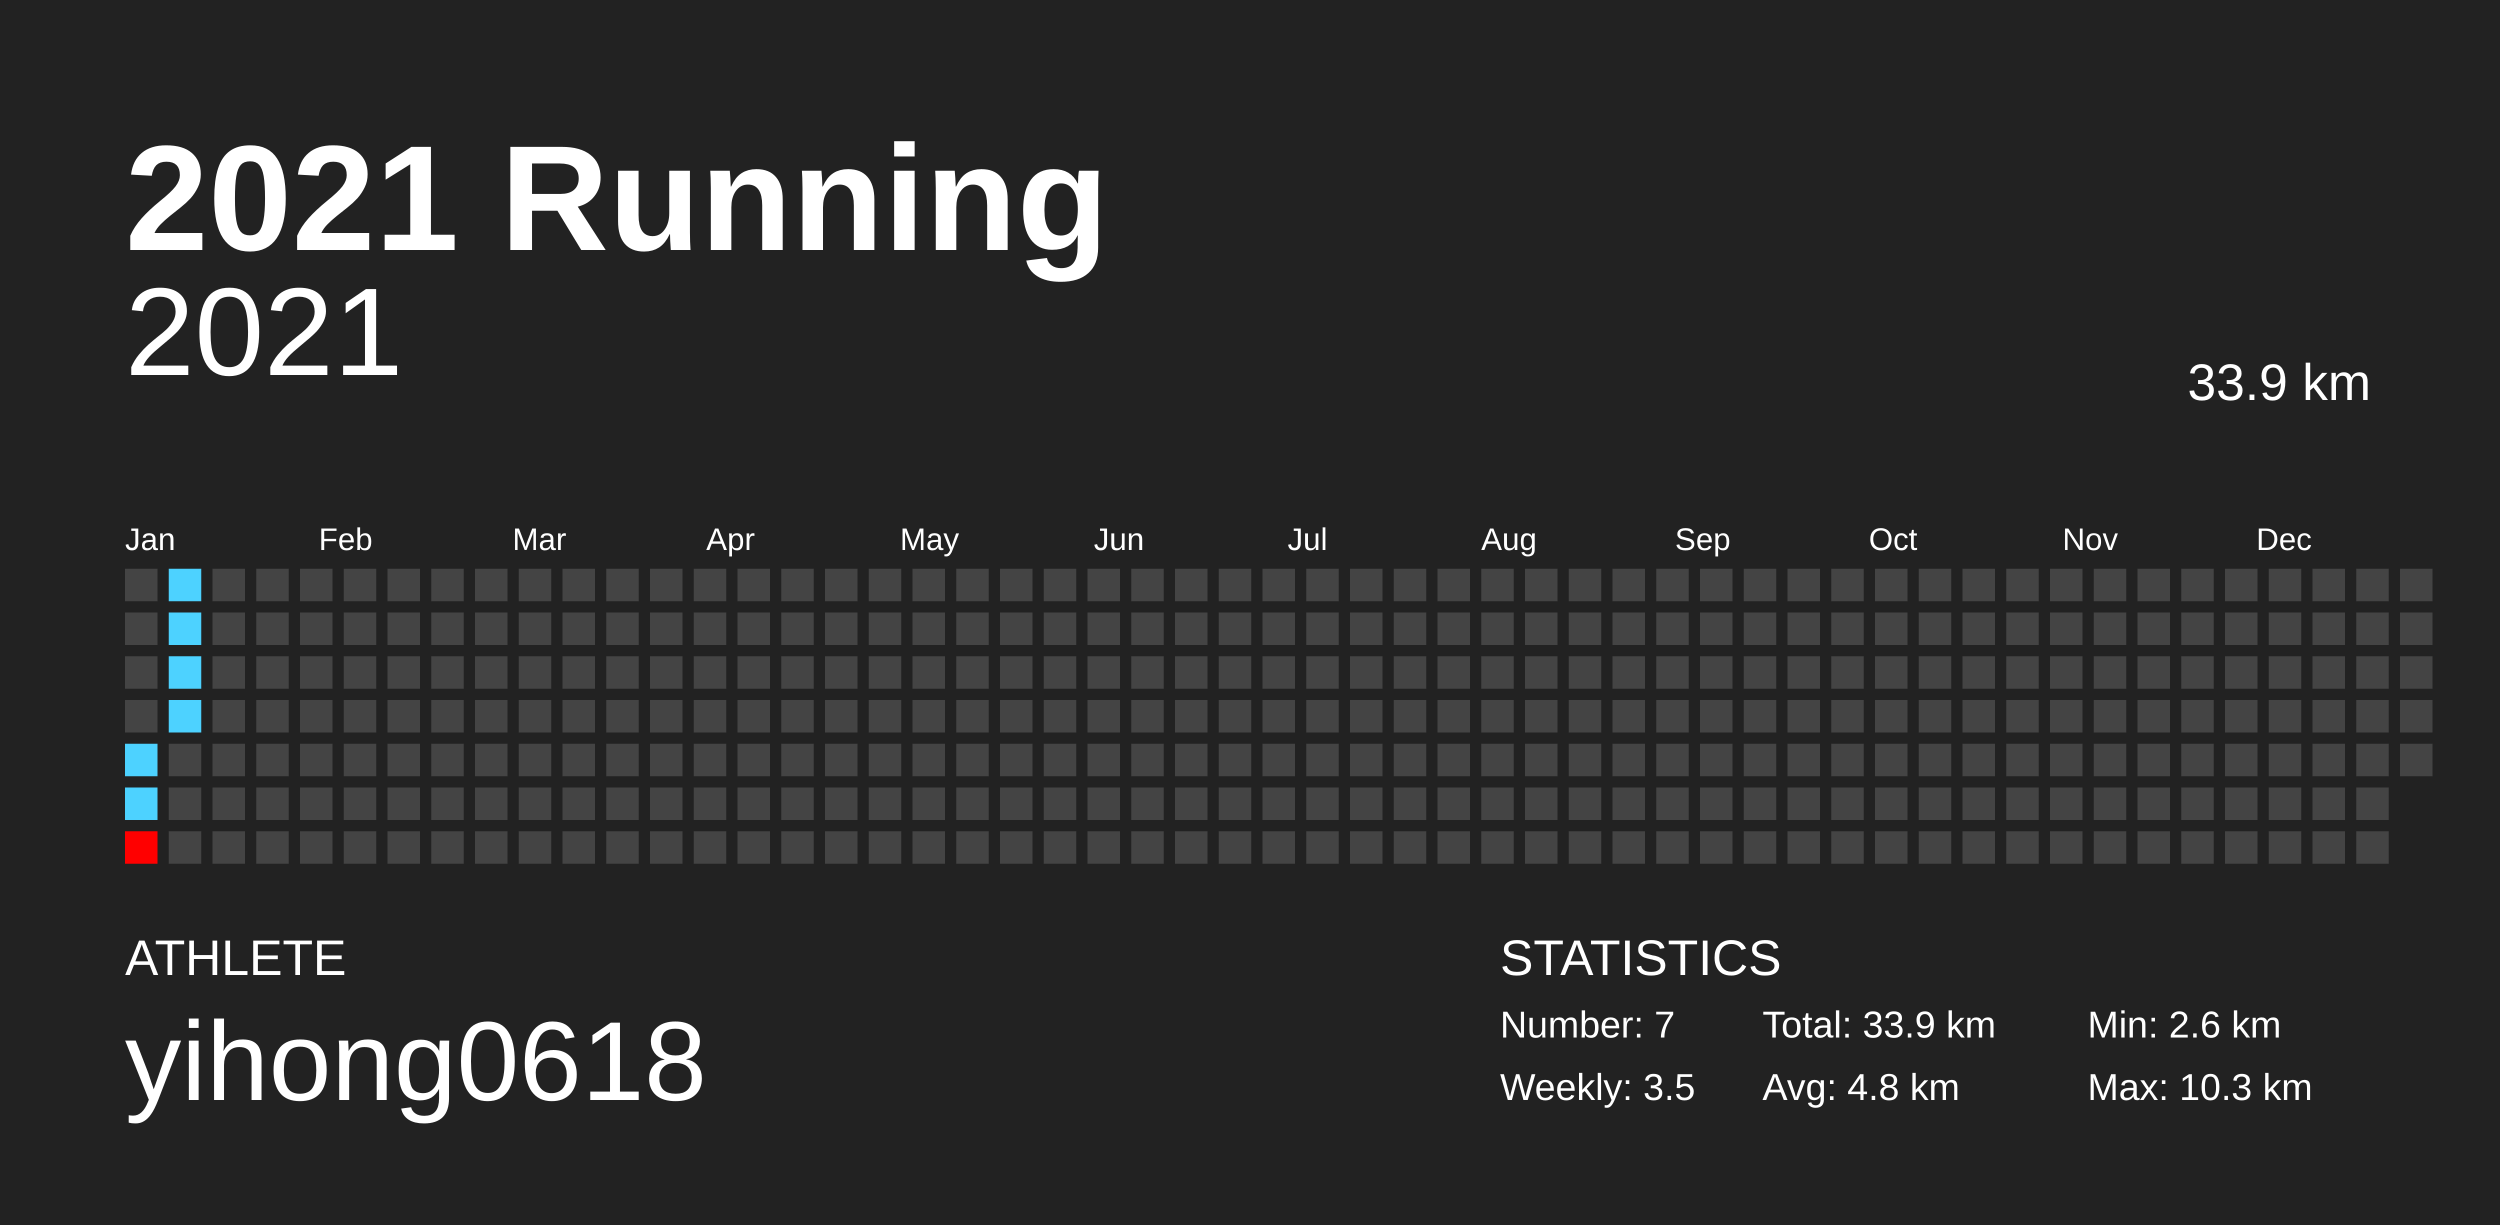
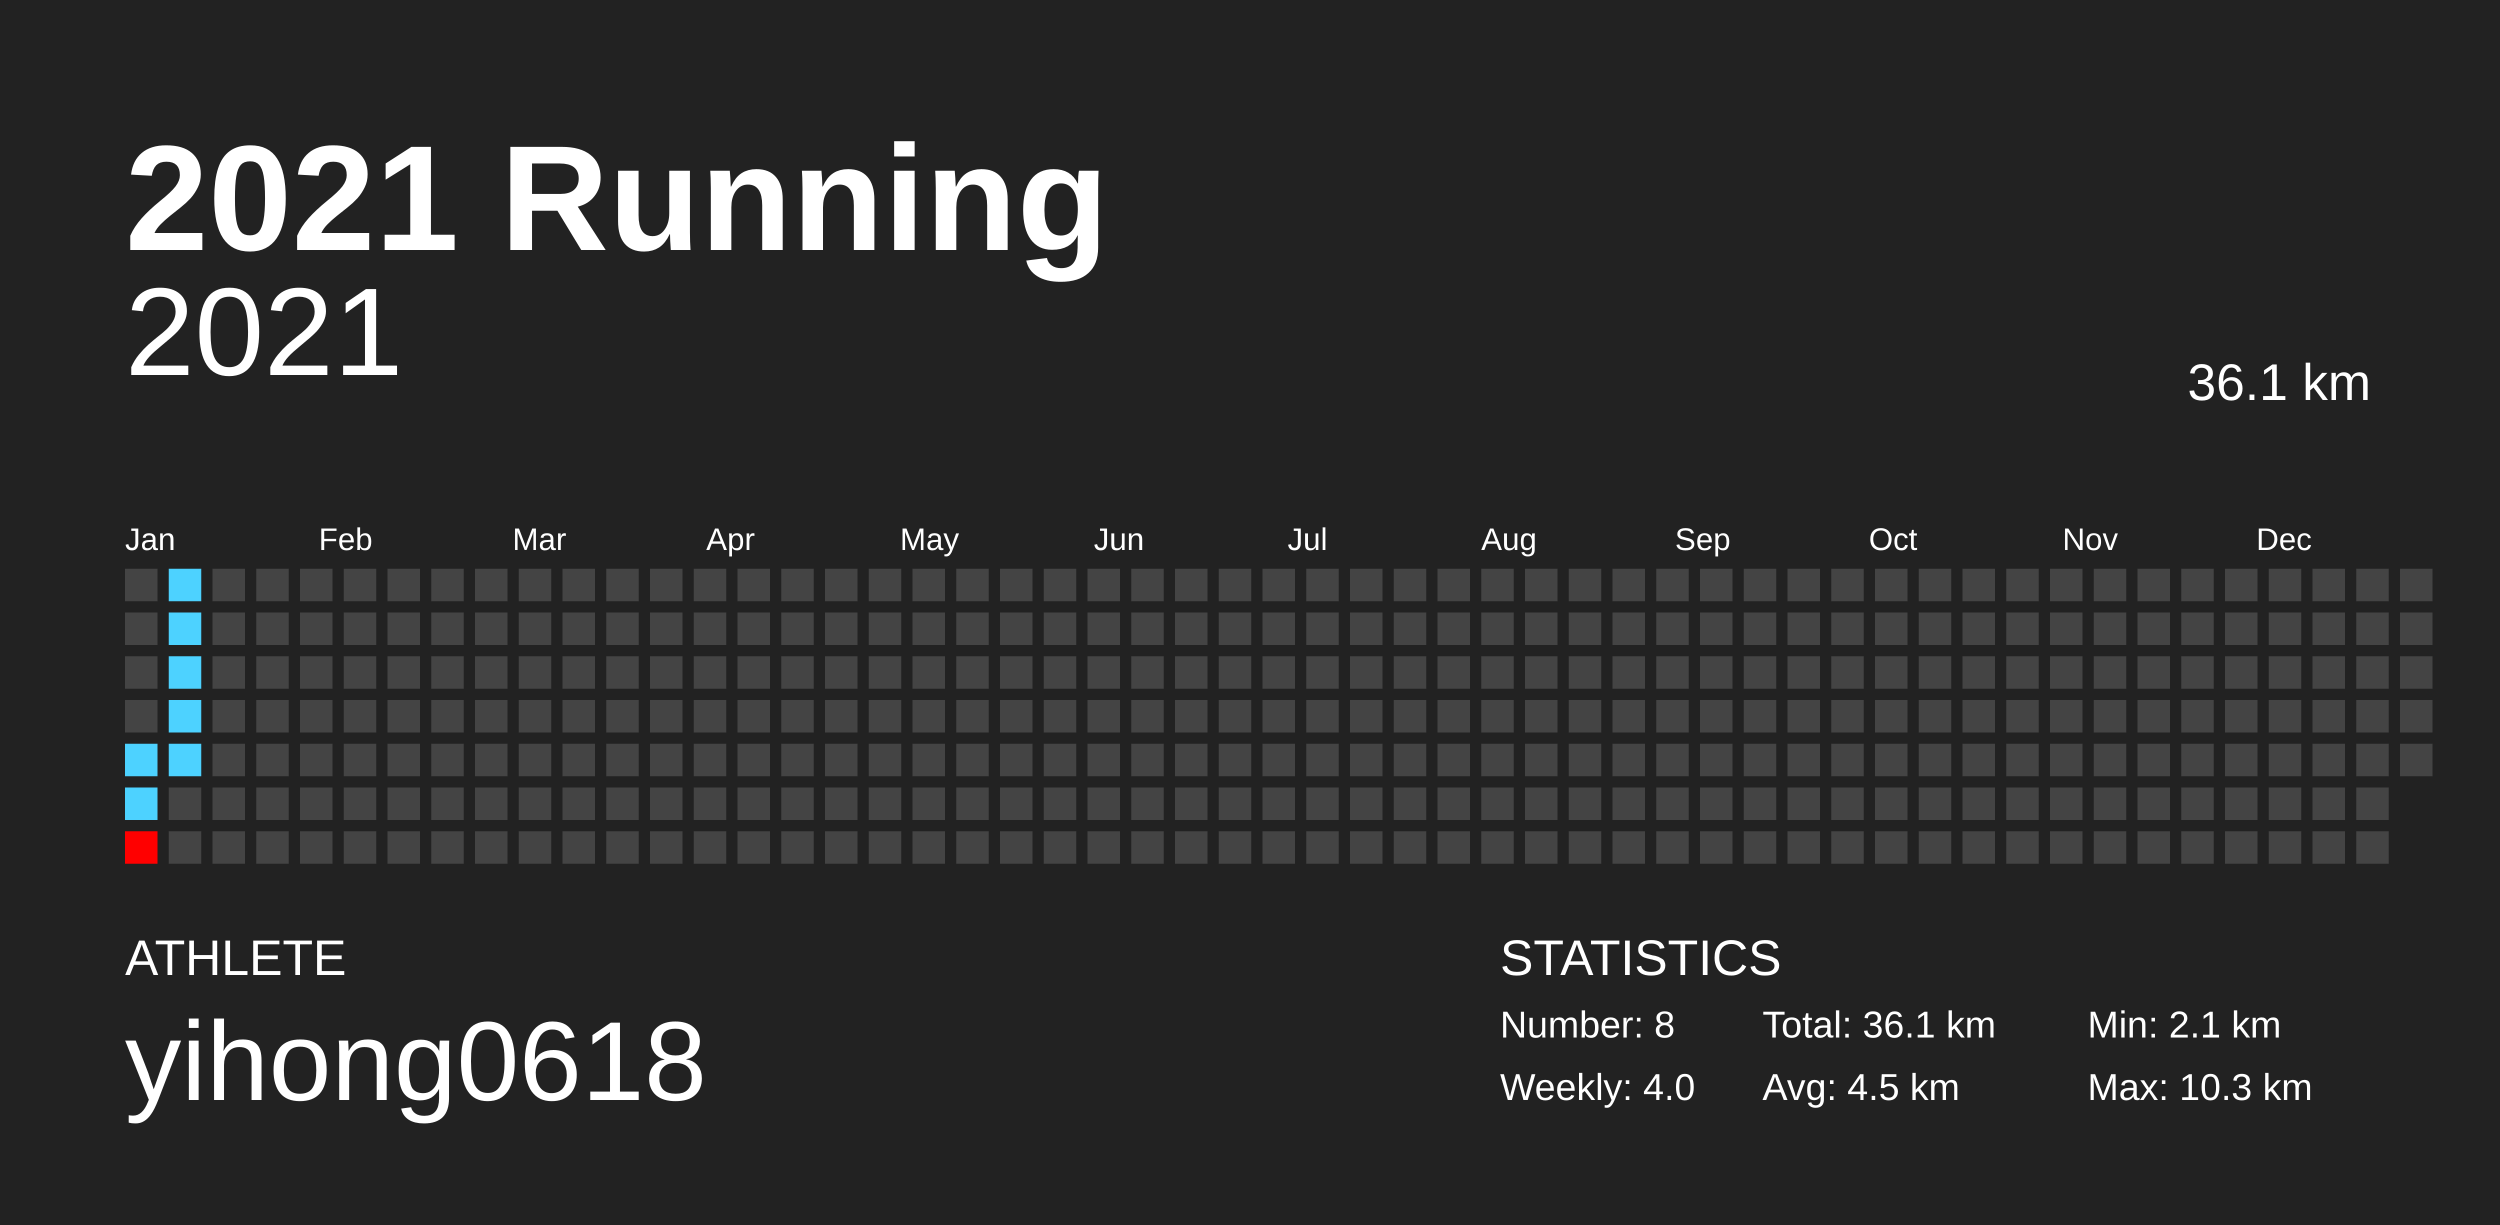
<svg xmlns="http://www.w3.org/2000/svg" baseProfile="full" height="98mm" version="1.1" viewBox="0,0,200,98" width="200mm">
  <defs />
  <rect fill="#222222" height="98" width="200" x="0" y="0" />
  <text fill="#FFFFFF" style="font-size:12px; font-family:Arial; font-weight:bold;" x="10" y="20">2021 Running</text>
  <text fill="#FFFFFF" style="font-size:4px; font-family:Arial" x="10" y="78">ATHLETE</text>
  <text fill="#FFFFFF" style="font-size:9px; font-family:Arial" x="10" y="88">yihong0618</text>
  <text fill="#FFFFFF" style="font-size:4px; font-family:Arial" x="120" y="78">STATISTICS</text>
-   <text fill="#FFFFFF" style="font-size:3px; font-family:Arial" x="120" y="83">Number: 7</text>
-   <text fill="#FFFFFF" style="font-size:3px; font-family:Arial" x="120" y="88">Weekly: 3.5</text>
-   <text fill="#FFFFFF" style="font-size:3px; font-family:Arial" x="141" y="83">Total: 33.9 km</text>
-   <text fill="#FFFFFF" style="font-size:3px; font-family:Arial" x="141" y="88">Avg: 4.8 km</text>
-   <text fill="#FFFFFF" style="font-size:3px; font-family:Arial" x="167" y="83">Min: 2.6 km</text>
+   <text fill="#FFFFFF" style="font-size:3px; font-family:Arial" x="120" y="83">Number: 8</text>
+   <text fill="#FFFFFF" style="font-size:3px; font-family:Arial" x="120" y="88">Weekly: 4.0</text>
+   <text fill="#FFFFFF" style="font-size:3px; font-family:Arial" x="141" y="83">Total: 36.1 km</text>
+   <text fill="#FFFFFF" style="font-size:3px; font-family:Arial" x="141" y="88">Avg: 4.5 km</text>
+   <text fill="#FFFFFF" style="font-size:3px; font-family:Arial" x="167" y="83">Min: 2.1 km</text>
  <text fill="#FFFFFF" style="font-size:3px; font-family:Arial" x="167" y="88">Max: 10.3 km</text>
  <text alignment-baseline="hanging" fill="#FFFFFF" style="font-size:10.0px; font-family:Arial;" x="10" y="30">2021</text>
-   <text alignment-baseline="hanging" fill="#FFFFFF" style="font-size:4.125px; font-family:Arial;" x="175" y="32">33.9 km</text>
+   <text alignment-baseline="hanging" fill="#FFFFFF" style="font-size:4.125px; font-family:Arial;" x="175" y="32">36.1 km</text>
  <text fill="#FFFFFF" style="font-size:2.5px; font-family:Arial" x="10.0" y="44">Jan</text>
  <text fill="#FFFFFF" style="font-size:2.5px; font-family:Arial" x="25.5" y="44">Feb</text>
  <text fill="#FFFFFF" style="font-size:2.5px; font-family:Arial" x="41.0" y="44">Mar</text>
  <text fill="#FFFFFF" style="font-size:2.5px; font-family:Arial" x="56.5" y="44">Apr</text>
  <text fill="#FFFFFF" style="font-size:2.5px; font-family:Arial" x="72.0" y="44">May</text>
  <text fill="#FFFFFF" style="font-size:2.5px; font-family:Arial" x="87.5" y="44">Jun</text>
  <text fill="#FFFFFF" style="font-size:2.5px; font-family:Arial" x="103.0" y="44">Jul</text>
  <text fill="#FFFFFF" style="font-size:2.5px; font-family:Arial" x="118.5" y="44">Aug</text>
  <text fill="#FFFFFF" style="font-size:2.5px; font-family:Arial" x="134.0" y="44">Sep</text>
  <text fill="#FFFFFF" style="font-size:2.5px; font-family:Arial" x="149.5" y="44">Oct</text>
  <text fill="#FFFFFF" style="font-size:2.5px; font-family:Arial" x="165.0" y="44">Nov</text>
  <text fill="#FFFFFF" style="font-size:2.5px; font-family:Arial" x="180.5" y="44">Dec</text>
  <rect fill="#444444" height="2.6" width="2.6" x="10.0" y="45.5" />
  <rect fill="#444444" height="2.6" width="2.6" x="10.0" y="49.0" />
  <rect fill="#444444" height="2.6" width="2.6" x="10.0" y="52.5" />
  <rect fill="#444444" height="2.6" width="2.6" x="10.0" y="56.0" />
  <rect fill="#4dd2ff" height="2.6" width="2.6" x="10.0" y="59.5" />
  <rect fill="#4dd2ff" height="2.6" width="2.6" x="10.0" y="63.0" />
  <rect fill="#ff0000" height="2.6" width="2.6" x="10.0" y="66.5" />
  <rect fill="#4dd2ff" height="2.6" width="2.6" x="13.5" y="45.5" />
  <rect fill="#4dd2ff" height="2.6" width="2.6" x="13.5" y="49.0" />
  <rect fill="#4dd2ff" height="2.6" width="2.6" x="13.5" y="52.5" />
  <rect fill="#4dd2ff" height="2.6" width="2.6" x="13.5" y="56.0" />
-   <rect fill="#444444" height="2.6" width="2.6" x="13.5" y="59.5" />
+   <rect fill="#4dd2ff" height="2.6" width="2.6" x="13.5" y="59.5" />
  <rect fill="#444444" height="2.6" width="2.6" x="13.5" y="63.0" />
  <rect fill="#444444" height="2.6" width="2.6" x="13.5" y="66.5" />
  <rect fill="#444444" height="2.6" width="2.6" x="17.0" y="45.5" />
  <rect fill="#444444" height="2.6" width="2.6" x="17.0" y="49.0" />
  <rect fill="#444444" height="2.6" width="2.6" x="17.0" y="52.5" />
  <rect fill="#444444" height="2.6" width="2.6" x="17.0" y="56.0" />
  <rect fill="#444444" height="2.6" width="2.6" x="17.0" y="59.5" />
  <rect fill="#444444" height="2.6" width="2.6" x="17.0" y="63.0" />
  <rect fill="#444444" height="2.6" width="2.6" x="17.0" y="66.5" />
  <rect fill="#444444" height="2.6" width="2.6" x="20.5" y="45.5" />
  <rect fill="#444444" height="2.6" width="2.6" x="20.5" y="49.0" />
  <rect fill="#444444" height="2.6" width="2.6" x="20.5" y="52.5" />
  <rect fill="#444444" height="2.6" width="2.6" x="20.5" y="56.0" />
  <rect fill="#444444" height="2.6" width="2.6" x="20.5" y="59.5" />
  <rect fill="#444444" height="2.6" width="2.6" x="20.5" y="63.0" />
  <rect fill="#444444" height="2.6" width="2.6" x="20.5" y="66.5" />
  <rect fill="#444444" height="2.6" width="2.6" x="24.0" y="45.5" />
  <rect fill="#444444" height="2.6" width="2.6" x="24.0" y="49.0" />
  <rect fill="#444444" height="2.6" width="2.6" x="24.0" y="52.5" />
  <rect fill="#444444" height="2.6" width="2.6" x="24.0" y="56.0" />
  <rect fill="#444444" height="2.6" width="2.6" x="24.0" y="59.5" />
  <rect fill="#444444" height="2.6" width="2.6" x="24.0" y="63.0" />
  <rect fill="#444444" height="2.6" width="2.6" x="24.0" y="66.5" />
  <rect fill="#444444" height="2.6" width="2.6" x="27.5" y="45.5" />
  <rect fill="#444444" height="2.6" width="2.6" x="27.5" y="49.0" />
  <rect fill="#444444" height="2.6" width="2.6" x="27.5" y="52.5" />
  <rect fill="#444444" height="2.6" width="2.6" x="27.5" y="56.0" />
  <rect fill="#444444" height="2.6" width="2.6" x="27.5" y="59.5" />
  <rect fill="#444444" height="2.6" width="2.6" x="27.5" y="63.0" />
  <rect fill="#444444" height="2.6" width="2.6" x="27.5" y="66.5" />
  <rect fill="#444444" height="2.6" width="2.6" x="31.0" y="45.5" />
  <rect fill="#444444" height="2.6" width="2.6" x="31.0" y="49.0" />
  <rect fill="#444444" height="2.6" width="2.6" x="31.0" y="52.5" />
  <rect fill="#444444" height="2.6" width="2.6" x="31.0" y="56.0" />
  <rect fill="#444444" height="2.6" width="2.6" x="31.0" y="59.5" />
  <rect fill="#444444" height="2.6" width="2.6" x="31.0" y="63.0" />
  <rect fill="#444444" height="2.6" width="2.6" x="31.0" y="66.5" />
  <rect fill="#444444" height="2.6" width="2.6" x="34.5" y="45.5" />
  <rect fill="#444444" height="2.6" width="2.6" x="34.5" y="49.0" />
  <rect fill="#444444" height="2.6" width="2.6" x="34.5" y="52.5" />
  <rect fill="#444444" height="2.6" width="2.6" x="34.5" y="56.0" />
  <rect fill="#444444" height="2.6" width="2.6" x="34.5" y="59.5" />
  <rect fill="#444444" height="2.6" width="2.6" x="34.5" y="63.0" />
  <rect fill="#444444" height="2.6" width="2.6" x="34.5" y="66.5" />
  <rect fill="#444444" height="2.6" width="2.6" x="38.0" y="45.5" />
  <rect fill="#444444" height="2.6" width="2.6" x="38.0" y="49.0" />
  <rect fill="#444444" height="2.6" width="2.6" x="38.0" y="52.5" />
  <rect fill="#444444" height="2.6" width="2.6" x="38.0" y="56.0" />
  <rect fill="#444444" height="2.6" width="2.6" x="38.0" y="59.5" />
  <rect fill="#444444" height="2.6" width="2.6" x="38.0" y="63.0" />
  <rect fill="#444444" height="2.6" width="2.6" x="38.0" y="66.5" />
  <rect fill="#444444" height="2.6" width="2.6" x="41.5" y="45.5" />
  <rect fill="#444444" height="2.6" width="2.6" x="41.5" y="49.0" />
  <rect fill="#444444" height="2.6" width="2.6" x="41.5" y="52.5" />
  <rect fill="#444444" height="2.6" width="2.6" x="41.5" y="56.0" />
  <rect fill="#444444" height="2.6" width="2.6" x="41.5" y="59.5" />
  <rect fill="#444444" height="2.6" width="2.6" x="41.5" y="63.0" />
  <rect fill="#444444" height="2.6" width="2.6" x="41.5" y="66.5" />
  <rect fill="#444444" height="2.6" width="2.6" x="45.0" y="45.5" />
  <rect fill="#444444" height="2.6" width="2.6" x="45.0" y="49.0" />
  <rect fill="#444444" height="2.6" width="2.6" x="45.0" y="52.5" />
  <rect fill="#444444" height="2.6" width="2.6" x="45.0" y="56.0" />
  <rect fill="#444444" height="2.6" width="2.6" x="45.0" y="59.5" />
  <rect fill="#444444" height="2.6" width="2.6" x="45.0" y="63.0" />
  <rect fill="#444444" height="2.6" width="2.6" x="45.0" y="66.5" />
  <rect fill="#444444" height="2.6" width="2.6" x="48.5" y="45.5" />
  <rect fill="#444444" height="2.6" width="2.6" x="48.5" y="49.0" />
  <rect fill="#444444" height="2.6" width="2.6" x="48.5" y="52.5" />
  <rect fill="#444444" height="2.6" width="2.6" x="48.5" y="56.0" />
  <rect fill="#444444" height="2.6" width="2.6" x="48.5" y="59.5" />
  <rect fill="#444444" height="2.6" width="2.6" x="48.5" y="63.0" />
  <rect fill="#444444" height="2.6" width="2.6" x="48.5" y="66.5" />
  <rect fill="#444444" height="2.6" width="2.6" x="52.0" y="45.5" />
  <rect fill="#444444" height="2.6" width="2.6" x="52.0" y="49.0" />
  <rect fill="#444444" height="2.6" width="2.6" x="52.0" y="52.5" />
  <rect fill="#444444" height="2.6" width="2.6" x="52.0" y="56.0" />
  <rect fill="#444444" height="2.6" width="2.6" x="52.0" y="59.5" />
  <rect fill="#444444" height="2.6" width="2.6" x="52.0" y="63.0" />
  <rect fill="#444444" height="2.6" width="2.6" x="52.0" y="66.5" />
  <rect fill="#444444" height="2.6" width="2.6" x="55.5" y="45.5" />
  <rect fill="#444444" height="2.6" width="2.6" x="55.5" y="49.0" />
  <rect fill="#444444" height="2.6" width="2.6" x="55.5" y="52.5" />
  <rect fill="#444444" height="2.6" width="2.6" x="55.5" y="56.0" />
  <rect fill="#444444" height="2.6" width="2.6" x="55.5" y="59.5" />
  <rect fill="#444444" height="2.6" width="2.6" x="55.5" y="63.0" />
  <rect fill="#444444" height="2.6" width="2.6" x="55.5" y="66.5" />
  <rect fill="#444444" height="2.6" width="2.6" x="59.0" y="45.5" />
  <rect fill="#444444" height="2.6" width="2.6" x="59.0" y="49.0" />
  <rect fill="#444444" height="2.6" width="2.6" x="59.0" y="52.5" />
  <rect fill="#444444" height="2.6" width="2.6" x="59.0" y="56.0" />
  <rect fill="#444444" height="2.6" width="2.6" x="59.0" y="59.5" />
  <rect fill="#444444" height="2.6" width="2.6" x="59.0" y="63.0" />
  <rect fill="#444444" height="2.6" width="2.6" x="59.0" y="66.5" />
  <rect fill="#444444" height="2.6" width="2.6" x="62.5" y="45.5" />
  <rect fill="#444444" height="2.6" width="2.6" x="62.5" y="49.0" />
  <rect fill="#444444" height="2.6" width="2.6" x="62.5" y="52.5" />
  <rect fill="#444444" height="2.6" width="2.6" x="62.5" y="56.0" />
  <rect fill="#444444" height="2.6" width="2.6" x="62.5" y="59.5" />
  <rect fill="#444444" height="2.6" width="2.6" x="62.5" y="63.0" />
  <rect fill="#444444" height="2.6" width="2.6" x="62.5" y="66.5" />
  <rect fill="#444444" height="2.6" width="2.6" x="66.0" y="45.5" />
  <rect fill="#444444" height="2.6" width="2.6" x="66.0" y="49.0" />
  <rect fill="#444444" height="2.6" width="2.6" x="66.0" y="52.5" />
  <rect fill="#444444" height="2.6" width="2.6" x="66.0" y="56.0" />
  <rect fill="#444444" height="2.6" width="2.6" x="66.0" y="59.5" />
  <rect fill="#444444" height="2.6" width="2.6" x="66.0" y="63.0" />
  <rect fill="#444444" height="2.6" width="2.6" x="66.0" y="66.5" />
  <rect fill="#444444" height="2.6" width="2.6" x="69.5" y="45.5" />
  <rect fill="#444444" height="2.6" width="2.6" x="69.5" y="49.0" />
  <rect fill="#444444" height="2.6" width="2.6" x="69.5" y="52.5" />
  <rect fill="#444444" height="2.6" width="2.6" x="69.5" y="56.0" />
  <rect fill="#444444" height="2.6" width="2.6" x="69.5" y="59.5" />
  <rect fill="#444444" height="2.6" width="2.6" x="69.5" y="63.0" />
  <rect fill="#444444" height="2.6" width="2.6" x="69.5" y="66.5" />
  <rect fill="#444444" height="2.6" width="2.6" x="73.0" y="45.5" />
  <rect fill="#444444" height="2.6" width="2.6" x="73.0" y="49.0" />
  <rect fill="#444444" height="2.6" width="2.6" x="73.0" y="52.5" />
  <rect fill="#444444" height="2.6" width="2.6" x="73.0" y="56.0" />
  <rect fill="#444444" height="2.6" width="2.6" x="73.0" y="59.5" />
  <rect fill="#444444" height="2.6" width="2.6" x="73.0" y="63.0" />
  <rect fill="#444444" height="2.6" width="2.6" x="73.0" y="66.5" />
  <rect fill="#444444" height="2.6" width="2.6" x="76.5" y="45.5" />
  <rect fill="#444444" height="2.6" width="2.6" x="76.5" y="49.0" />
  <rect fill="#444444" height="2.6" width="2.6" x="76.5" y="52.5" />
  <rect fill="#444444" height="2.6" width="2.6" x="76.5" y="56.0" />
  <rect fill="#444444" height="2.6" width="2.6" x="76.5" y="59.5" />
  <rect fill="#444444" height="2.6" width="2.6" x="76.5" y="63.0" />
  <rect fill="#444444" height="2.6" width="2.6" x="76.5" y="66.5" />
  <rect fill="#444444" height="2.6" width="2.6" x="80.0" y="45.5" />
  <rect fill="#444444" height="2.6" width="2.6" x="80.0" y="49.0" />
  <rect fill="#444444" height="2.6" width="2.6" x="80.0" y="52.5" />
  <rect fill="#444444" height="2.6" width="2.6" x="80.0" y="56.0" />
  <rect fill="#444444" height="2.6" width="2.6" x="80.0" y="59.5" />
  <rect fill="#444444" height="2.6" width="2.6" x="80.0" y="63.0" />
  <rect fill="#444444" height="2.6" width="2.6" x="80.0" y="66.5" />
  <rect fill="#444444" height="2.6" width="2.6" x="83.5" y="45.5" />
  <rect fill="#444444" height="2.6" width="2.6" x="83.5" y="49.0" />
  <rect fill="#444444" height="2.6" width="2.6" x="83.5" y="52.5" />
  <rect fill="#444444" height="2.6" width="2.6" x="83.5" y="56.0" />
  <rect fill="#444444" height="2.6" width="2.6" x="83.5" y="59.5" />
  <rect fill="#444444" height="2.6" width="2.6" x="83.5" y="63.0" />
  <rect fill="#444444" height="2.6" width="2.6" x="83.5" y="66.5" />
  <rect fill="#444444" height="2.6" width="2.6" x="87.0" y="45.5" />
  <rect fill="#444444" height="2.6" width="2.6" x="87.0" y="49.0" />
  <rect fill="#444444" height="2.6" width="2.6" x="87.0" y="52.5" />
  <rect fill="#444444" height="2.6" width="2.6" x="87.0" y="56.0" />
  <rect fill="#444444" height="2.6" width="2.6" x="87.0" y="59.5" />
  <rect fill="#444444" height="2.6" width="2.6" x="87.0" y="63.0" />
  <rect fill="#444444" height="2.6" width="2.6" x="87.0" y="66.5" />
  <rect fill="#444444" height="2.6" width="2.6" x="90.5" y="45.5" />
  <rect fill="#444444" height="2.6" width="2.6" x="90.5" y="49.0" />
  <rect fill="#444444" height="2.6" width="2.6" x="90.5" y="52.5" />
  <rect fill="#444444" height="2.6" width="2.6" x="90.5" y="56.0" />
  <rect fill="#444444" height="2.6" width="2.6" x="90.5" y="59.5" />
  <rect fill="#444444" height="2.6" width="2.6" x="90.5" y="63.0" />
  <rect fill="#444444" height="2.6" width="2.6" x="90.5" y="66.5" />
  <rect fill="#444444" height="2.6" width="2.6" x="94.0" y="45.5" />
  <rect fill="#444444" height="2.6" width="2.6" x="94.0" y="49.0" />
  <rect fill="#444444" height="2.6" width="2.6" x="94.0" y="52.5" />
  <rect fill="#444444" height="2.6" width="2.6" x="94.0" y="56.0" />
  <rect fill="#444444" height="2.6" width="2.6" x="94.0" y="59.5" />
  <rect fill="#444444" height="2.6" width="2.6" x="94.0" y="63.0" />
  <rect fill="#444444" height="2.6" width="2.6" x="94.0" y="66.5" />
  <rect fill="#444444" height="2.6" width="2.6" x="97.5" y="45.5" />
  <rect fill="#444444" height="2.6" width="2.6" x="97.5" y="49.0" />
  <rect fill="#444444" height="2.6" width="2.6" x="97.5" y="52.5" />
  <rect fill="#444444" height="2.6" width="2.6" x="97.5" y="56.0" />
  <rect fill="#444444" height="2.6" width="2.6" x="97.5" y="59.5" />
  <rect fill="#444444" height="2.6" width="2.6" x="97.5" y="63.0" />
  <rect fill="#444444" height="2.6" width="2.6" x="97.5" y="66.5" />
  <rect fill="#444444" height="2.6" width="2.6" x="101.0" y="45.5" />
  <rect fill="#444444" height="2.6" width="2.6" x="101.0" y="49.0" />
  <rect fill="#444444" height="2.6" width="2.6" x="101.0" y="52.5" />
  <rect fill="#444444" height="2.6" width="2.6" x="101.0" y="56.0" />
  <rect fill="#444444" height="2.6" width="2.6" x="101.0" y="59.5" />
  <rect fill="#444444" height="2.6" width="2.6" x="101.0" y="63.0" />
  <rect fill="#444444" height="2.6" width="2.6" x="101.0" y="66.5" />
  <rect fill="#444444" height="2.6" width="2.6" x="104.5" y="45.5" />
  <rect fill="#444444" height="2.6" width="2.6" x="104.5" y="49.0" />
  <rect fill="#444444" height="2.6" width="2.6" x="104.5" y="52.5" />
  <rect fill="#444444" height="2.6" width="2.6" x="104.5" y="56.0" />
  <rect fill="#444444" height="2.6" width="2.6" x="104.5" y="59.5" />
  <rect fill="#444444" height="2.6" width="2.6" x="104.5" y="63.0" />
  <rect fill="#444444" height="2.6" width="2.6" x="104.5" y="66.5" />
  <rect fill="#444444" height="2.6" width="2.6" x="108.0" y="45.5" />
  <rect fill="#444444" height="2.6" width="2.6" x="108.0" y="49.0" />
  <rect fill="#444444" height="2.6" width="2.6" x="108.0" y="52.5" />
  <rect fill="#444444" height="2.6" width="2.6" x="108.0" y="56.0" />
  <rect fill="#444444" height="2.6" width="2.6" x="108.0" y="59.5" />
  <rect fill="#444444" height="2.6" width="2.6" x="108.0" y="63.0" />
  <rect fill="#444444" height="2.6" width="2.6" x="108.0" y="66.5" />
  <rect fill="#444444" height="2.6" width="2.6" x="111.5" y="45.5" />
  <rect fill="#444444" height="2.6" width="2.6" x="111.5" y="49.0" />
  <rect fill="#444444" height="2.6" width="2.6" x="111.5" y="52.5" />
  <rect fill="#444444" height="2.6" width="2.6" x="111.5" y="56.0" />
  <rect fill="#444444" height="2.6" width="2.6" x="111.5" y="59.5" />
  <rect fill="#444444" height="2.6" width="2.6" x="111.5" y="63.0" />
  <rect fill="#444444" height="2.6" width="2.6" x="111.5" y="66.5" />
  <rect fill="#444444" height="2.6" width="2.6" x="115.0" y="45.5" />
  <rect fill="#444444" height="2.6" width="2.6" x="115.0" y="49.0" />
  <rect fill="#444444" height="2.6" width="2.6" x="115.0" y="52.5" />
  <rect fill="#444444" height="2.6" width="2.6" x="115.0" y="56.0" />
  <rect fill="#444444" height="2.6" width="2.6" x="115.0" y="59.5" />
  <rect fill="#444444" height="2.6" width="2.6" x="115.0" y="63.0" />
  <rect fill="#444444" height="2.6" width="2.6" x="115.0" y="66.5" />
  <rect fill="#444444" height="2.6" width="2.6" x="118.5" y="45.5" />
  <rect fill="#444444" height="2.6" width="2.6" x="118.5" y="49.0" />
  <rect fill="#444444" height="2.6" width="2.6" x="118.5" y="52.5" />
  <rect fill="#444444" height="2.6" width="2.6" x="118.5" y="56.0" />
  <rect fill="#444444" height="2.6" width="2.6" x="118.5" y="59.5" />
  <rect fill="#444444" height="2.6" width="2.6" x="118.5" y="63.0" />
  <rect fill="#444444" height="2.6" width="2.6" x="118.5" y="66.5" />
  <rect fill="#444444" height="2.6" width="2.6" x="122.0" y="45.5" />
  <rect fill="#444444" height="2.6" width="2.6" x="122.0" y="49.0" />
  <rect fill="#444444" height="2.6" width="2.6" x="122.0" y="52.5" />
  <rect fill="#444444" height="2.6" width="2.6" x="122.0" y="56.0" />
  <rect fill="#444444" height="2.6" width="2.6" x="122.0" y="59.5" />
  <rect fill="#444444" height="2.6" width="2.6" x="122.0" y="63.0" />
  <rect fill="#444444" height="2.6" width="2.6" x="122.0" y="66.5" />
  <rect fill="#444444" height="2.6" width="2.6" x="125.5" y="45.5" />
  <rect fill="#444444" height="2.6" width="2.6" x="125.5" y="49.0" />
  <rect fill="#444444" height="2.6" width="2.6" x="125.5" y="52.5" />
  <rect fill="#444444" height="2.6" width="2.6" x="125.5" y="56.0" />
  <rect fill="#444444" height="2.6" width="2.6" x="125.5" y="59.5" />
  <rect fill="#444444" height="2.6" width="2.6" x="125.5" y="63.0" />
  <rect fill="#444444" height="2.6" width="2.6" x="125.5" y="66.5" />
  <rect fill="#444444" height="2.6" width="2.6" x="129.0" y="45.5" />
  <rect fill="#444444" height="2.6" width="2.6" x="129.0" y="49.0" />
  <rect fill="#444444" height="2.6" width="2.6" x="129.0" y="52.5" />
  <rect fill="#444444" height="2.6" width="2.6" x="129.0" y="56.0" />
  <rect fill="#444444" height="2.6" width="2.6" x="129.0" y="59.5" />
  <rect fill="#444444" height="2.6" width="2.6" x="129.0" y="63.0" />
  <rect fill="#444444" height="2.6" width="2.6" x="129.0" y="66.5" />
  <rect fill="#444444" height="2.6" width="2.6" x="132.5" y="45.5" />
  <rect fill="#444444" height="2.6" width="2.6" x="132.5" y="49.0" />
  <rect fill="#444444" height="2.6" width="2.6" x="132.5" y="52.5" />
  <rect fill="#444444" height="2.6" width="2.6" x="132.5" y="56.0" />
  <rect fill="#444444" height="2.6" width="2.6" x="132.5" y="59.5" />
  <rect fill="#444444" height="2.6" width="2.6" x="132.5" y="63.0" />
  <rect fill="#444444" height="2.6" width="2.6" x="132.5" y="66.5" />
  <rect fill="#444444" height="2.6" width="2.6" x="136.0" y="45.5" />
  <rect fill="#444444" height="2.6" width="2.6" x="136.0" y="49.0" />
  <rect fill="#444444" height="2.6" width="2.6" x="136.0" y="52.5" />
  <rect fill="#444444" height="2.6" width="2.6" x="136.0" y="56.0" />
  <rect fill="#444444" height="2.6" width="2.6" x="136.0" y="59.5" />
  <rect fill="#444444" height="2.6" width="2.6" x="136.0" y="63.0" />
  <rect fill="#444444" height="2.6" width="2.6" x="136.0" y="66.5" />
  <rect fill="#444444" height="2.6" width="2.6" x="139.5" y="45.5" />
  <rect fill="#444444" height="2.6" width="2.6" x="139.5" y="49.0" />
  <rect fill="#444444" height="2.6" width="2.6" x="139.5" y="52.5" />
  <rect fill="#444444" height="2.6" width="2.6" x="139.5" y="56.0" />
  <rect fill="#444444" height="2.6" width="2.6" x="139.5" y="59.5" />
  <rect fill="#444444" height="2.6" width="2.6" x="139.5" y="63.0" />
  <rect fill="#444444" height="2.6" width="2.6" x="139.5" y="66.5" />
  <rect fill="#444444" height="2.6" width="2.6" x="143.0" y="45.5" />
  <rect fill="#444444" height="2.6" width="2.6" x="143.0" y="49.0" />
  <rect fill="#444444" height="2.6" width="2.6" x="143.0" y="52.5" />
  <rect fill="#444444" height="2.6" width="2.6" x="143.0" y="56.0" />
  <rect fill="#444444" height="2.6" width="2.6" x="143.0" y="59.5" />
  <rect fill="#444444" height="2.6" width="2.6" x="143.0" y="63.0" />
  <rect fill="#444444" height="2.6" width="2.6" x="143.0" y="66.5" />
  <rect fill="#444444" height="2.6" width="2.6" x="146.5" y="45.5" />
  <rect fill="#444444" height="2.6" width="2.6" x="146.5" y="49.0" />
  <rect fill="#444444" height="2.6" width="2.6" x="146.5" y="52.5" />
  <rect fill="#444444" height="2.6" width="2.6" x="146.5" y="56.0" />
  <rect fill="#444444" height="2.6" width="2.6" x="146.5" y="59.5" />
  <rect fill="#444444" height="2.6" width="2.6" x="146.5" y="63.0" />
  <rect fill="#444444" height="2.6" width="2.6" x="146.5" y="66.5" />
  <rect fill="#444444" height="2.6" width="2.6" x="150.0" y="45.5" />
  <rect fill="#444444" height="2.6" width="2.6" x="150.0" y="49.0" />
  <rect fill="#444444" height="2.6" width="2.6" x="150.0" y="52.5" />
  <rect fill="#444444" height="2.6" width="2.6" x="150.0" y="56.0" />
  <rect fill="#444444" height="2.6" width="2.6" x="150.0" y="59.5" />
  <rect fill="#444444" height="2.6" width="2.6" x="150.0" y="63.0" />
  <rect fill="#444444" height="2.6" width="2.6" x="150.0" y="66.5" />
  <rect fill="#444444" height="2.6" width="2.6" x="153.5" y="45.5" />
  <rect fill="#444444" height="2.6" width="2.6" x="153.5" y="49.0" />
  <rect fill="#444444" height="2.6" width="2.6" x="153.5" y="52.5" />
  <rect fill="#444444" height="2.6" width="2.6" x="153.5" y="56.0" />
  <rect fill="#444444" height="2.6" width="2.6" x="153.5" y="59.5" />
  <rect fill="#444444" height="2.6" width="2.6" x="153.5" y="63.0" />
  <rect fill="#444444" height="2.6" width="2.6" x="153.5" y="66.5" />
  <rect fill="#444444" height="2.6" width="2.6" x="157.0" y="45.5" />
  <rect fill="#444444" height="2.6" width="2.6" x="157.0" y="49.0" />
  <rect fill="#444444" height="2.6" width="2.6" x="157.0" y="52.5" />
  <rect fill="#444444" height="2.6" width="2.6" x="157.0" y="56.0" />
  <rect fill="#444444" height="2.6" width="2.6" x="157.0" y="59.5" />
  <rect fill="#444444" height="2.6" width="2.6" x="157.0" y="63.0" />
  <rect fill="#444444" height="2.6" width="2.6" x="157.0" y="66.5" />
  <rect fill="#444444" height="2.6" width="2.6" x="160.5" y="45.5" />
  <rect fill="#444444" height="2.6" width="2.6" x="160.5" y="49.0" />
  <rect fill="#444444" height="2.6" width="2.6" x="160.5" y="52.5" />
  <rect fill="#444444" height="2.6" width="2.6" x="160.5" y="56.0" />
  <rect fill="#444444" height="2.6" width="2.6" x="160.5" y="59.5" />
  <rect fill="#444444" height="2.6" width="2.6" x="160.5" y="63.0" />
  <rect fill="#444444" height="2.6" width="2.6" x="160.5" y="66.5" />
  <rect fill="#444444" height="2.6" width="2.6" x="164.0" y="45.5" />
  <rect fill="#444444" height="2.6" width="2.6" x="164.0" y="49.0" />
  <rect fill="#444444" height="2.6" width="2.6" x="164.0" y="52.5" />
  <rect fill="#444444" height="2.6" width="2.6" x="164.0" y="56.0" />
  <rect fill="#444444" height="2.6" width="2.6" x="164.0" y="59.5" />
  <rect fill="#444444" height="2.6" width="2.6" x="164.0" y="63.0" />
  <rect fill="#444444" height="2.6" width="2.6" x="164.0" y="66.5" />
  <rect fill="#444444" height="2.6" width="2.6" x="167.5" y="45.5" />
  <rect fill="#444444" height="2.6" width="2.6" x="167.5" y="49.0" />
  <rect fill="#444444" height="2.6" width="2.6" x="167.5" y="52.5" />
  <rect fill="#444444" height="2.6" width="2.6" x="167.5" y="56.0" />
  <rect fill="#444444" height="2.6" width="2.6" x="167.5" y="59.5" />
  <rect fill="#444444" height="2.6" width="2.6" x="167.5" y="63.0" />
  <rect fill="#444444" height="2.6" width="2.6" x="167.5" y="66.5" />
  <rect fill="#444444" height="2.6" width="2.6" x="171.0" y="45.5" />
  <rect fill="#444444" height="2.6" width="2.6" x="171.0" y="49.0" />
  <rect fill="#444444" height="2.6" width="2.6" x="171.0" y="52.5" />
  <rect fill="#444444" height="2.6" width="2.6" x="171.0" y="56.0" />
  <rect fill="#444444" height="2.6" width="2.6" x="171.0" y="59.5" />
  <rect fill="#444444" height="2.6" width="2.6" x="171.0" y="63.0" />
  <rect fill="#444444" height="2.6" width="2.6" x="171.0" y="66.5" />
  <rect fill="#444444" height="2.6" width="2.6" x="174.5" y="45.5" />
  <rect fill="#444444" height="2.6" width="2.6" x="174.5" y="49.0" />
  <rect fill="#444444" height="2.6" width="2.6" x="174.5" y="52.5" />
  <rect fill="#444444" height="2.6" width="2.6" x="174.5" y="56.0" />
  <rect fill="#444444" height="2.6" width="2.6" x="174.5" y="59.5" />
  <rect fill="#444444" height="2.6" width="2.6" x="174.5" y="63.0" />
  <rect fill="#444444" height="2.6" width="2.6" x="174.5" y="66.5" />
  <rect fill="#444444" height="2.6" width="2.6" x="178.0" y="45.5" />
  <rect fill="#444444" height="2.6" width="2.6" x="178.0" y="49.0" />
  <rect fill="#444444" height="2.6" width="2.6" x="178.0" y="52.5" />
  <rect fill="#444444" height="2.6" width="2.6" x="178.0" y="56.0" />
  <rect fill="#444444" height="2.6" width="2.6" x="178.0" y="59.5" />
  <rect fill="#444444" height="2.6" width="2.6" x="178.0" y="63.0" />
  <rect fill="#444444" height="2.6" width="2.6" x="178.0" y="66.5" />
  <rect fill="#444444" height="2.6" width="2.6" x="181.5" y="45.5" />
  <rect fill="#444444" height="2.6" width="2.6" x="181.5" y="49.0" />
  <rect fill="#444444" height="2.6" width="2.6" x="181.5" y="52.5" />
  <rect fill="#444444" height="2.6" width="2.6" x="181.5" y="56.0" />
  <rect fill="#444444" height="2.6" width="2.6" x="181.5" y="59.5" />
  <rect fill="#444444" height="2.6" width="2.6" x="181.5" y="63.0" />
  <rect fill="#444444" height="2.6" width="2.6" x="181.5" y="66.5" />
  <rect fill="#444444" height="2.6" width="2.6" x="185.0" y="45.5" />
  <rect fill="#444444" height="2.6" width="2.6" x="185.0" y="49.0" />
  <rect fill="#444444" height="2.6" width="2.6" x="185.0" y="52.5" />
  <rect fill="#444444" height="2.6" width="2.6" x="185.0" y="56.0" />
  <rect fill="#444444" height="2.6" width="2.6" x="185.0" y="59.5" />
  <rect fill="#444444" height="2.6" width="2.6" x="185.0" y="63.0" />
  <rect fill="#444444" height="2.6" width="2.6" x="185.0" y="66.5" />
  <rect fill="#444444" height="2.6" width="2.6" x="188.5" y="45.5" />
  <rect fill="#444444" height="2.6" width="2.6" x="188.5" y="49.0" />
  <rect fill="#444444" height="2.6" width="2.6" x="188.5" y="52.5" />
  <rect fill="#444444" height="2.6" width="2.6" x="188.5" y="56.0" />
  <rect fill="#444444" height="2.6" width="2.6" x="188.5" y="59.5" />
  <rect fill="#444444" height="2.6" width="2.6" x="188.5" y="63.0" />
  <rect fill="#444444" height="2.6" width="2.6" x="188.5" y="66.5" />
  <rect fill="#444444" height="2.6" width="2.6" x="192.0" y="45.5" />
  <rect fill="#444444" height="2.6" width="2.6" x="192.0" y="49.0" />
  <rect fill="#444444" height="2.6" width="2.6" x="192.0" y="52.5" />
  <rect fill="#444444" height="2.6" width="2.6" x="192.0" y="56.0" />
  <rect fill="#444444" height="2.6" width="2.6" x="192.0" y="59.5" />
</svg>
